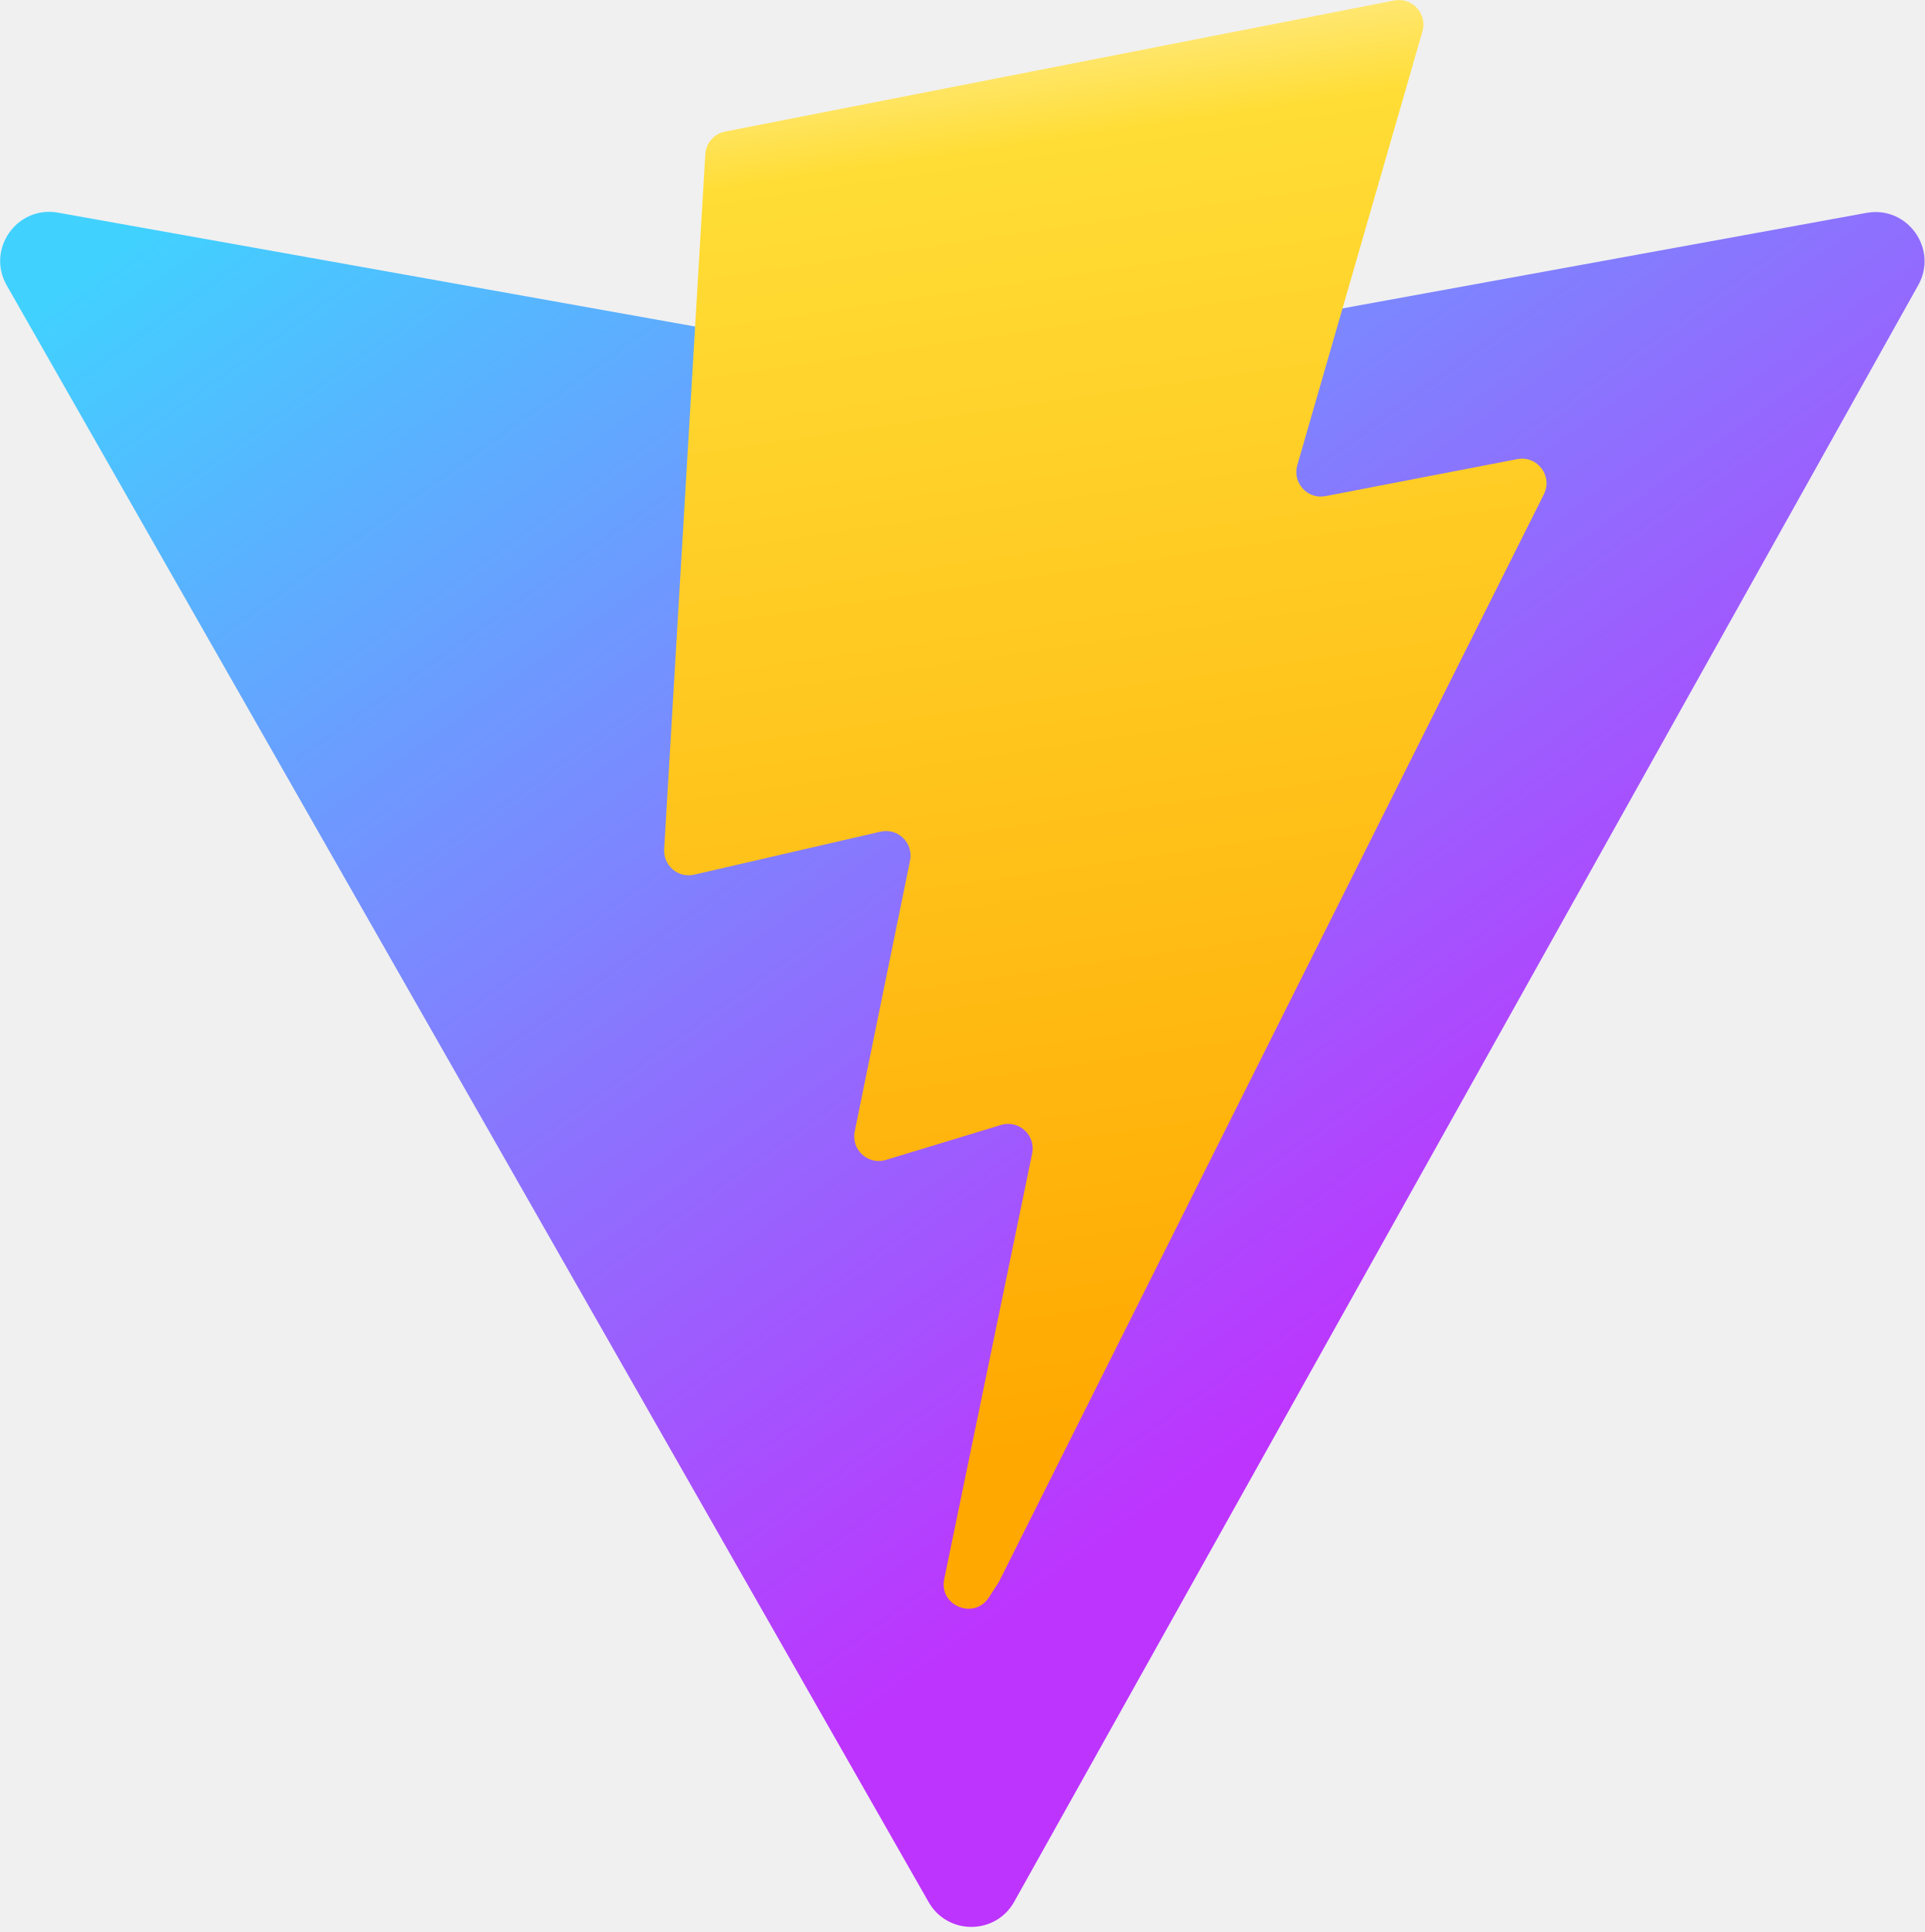
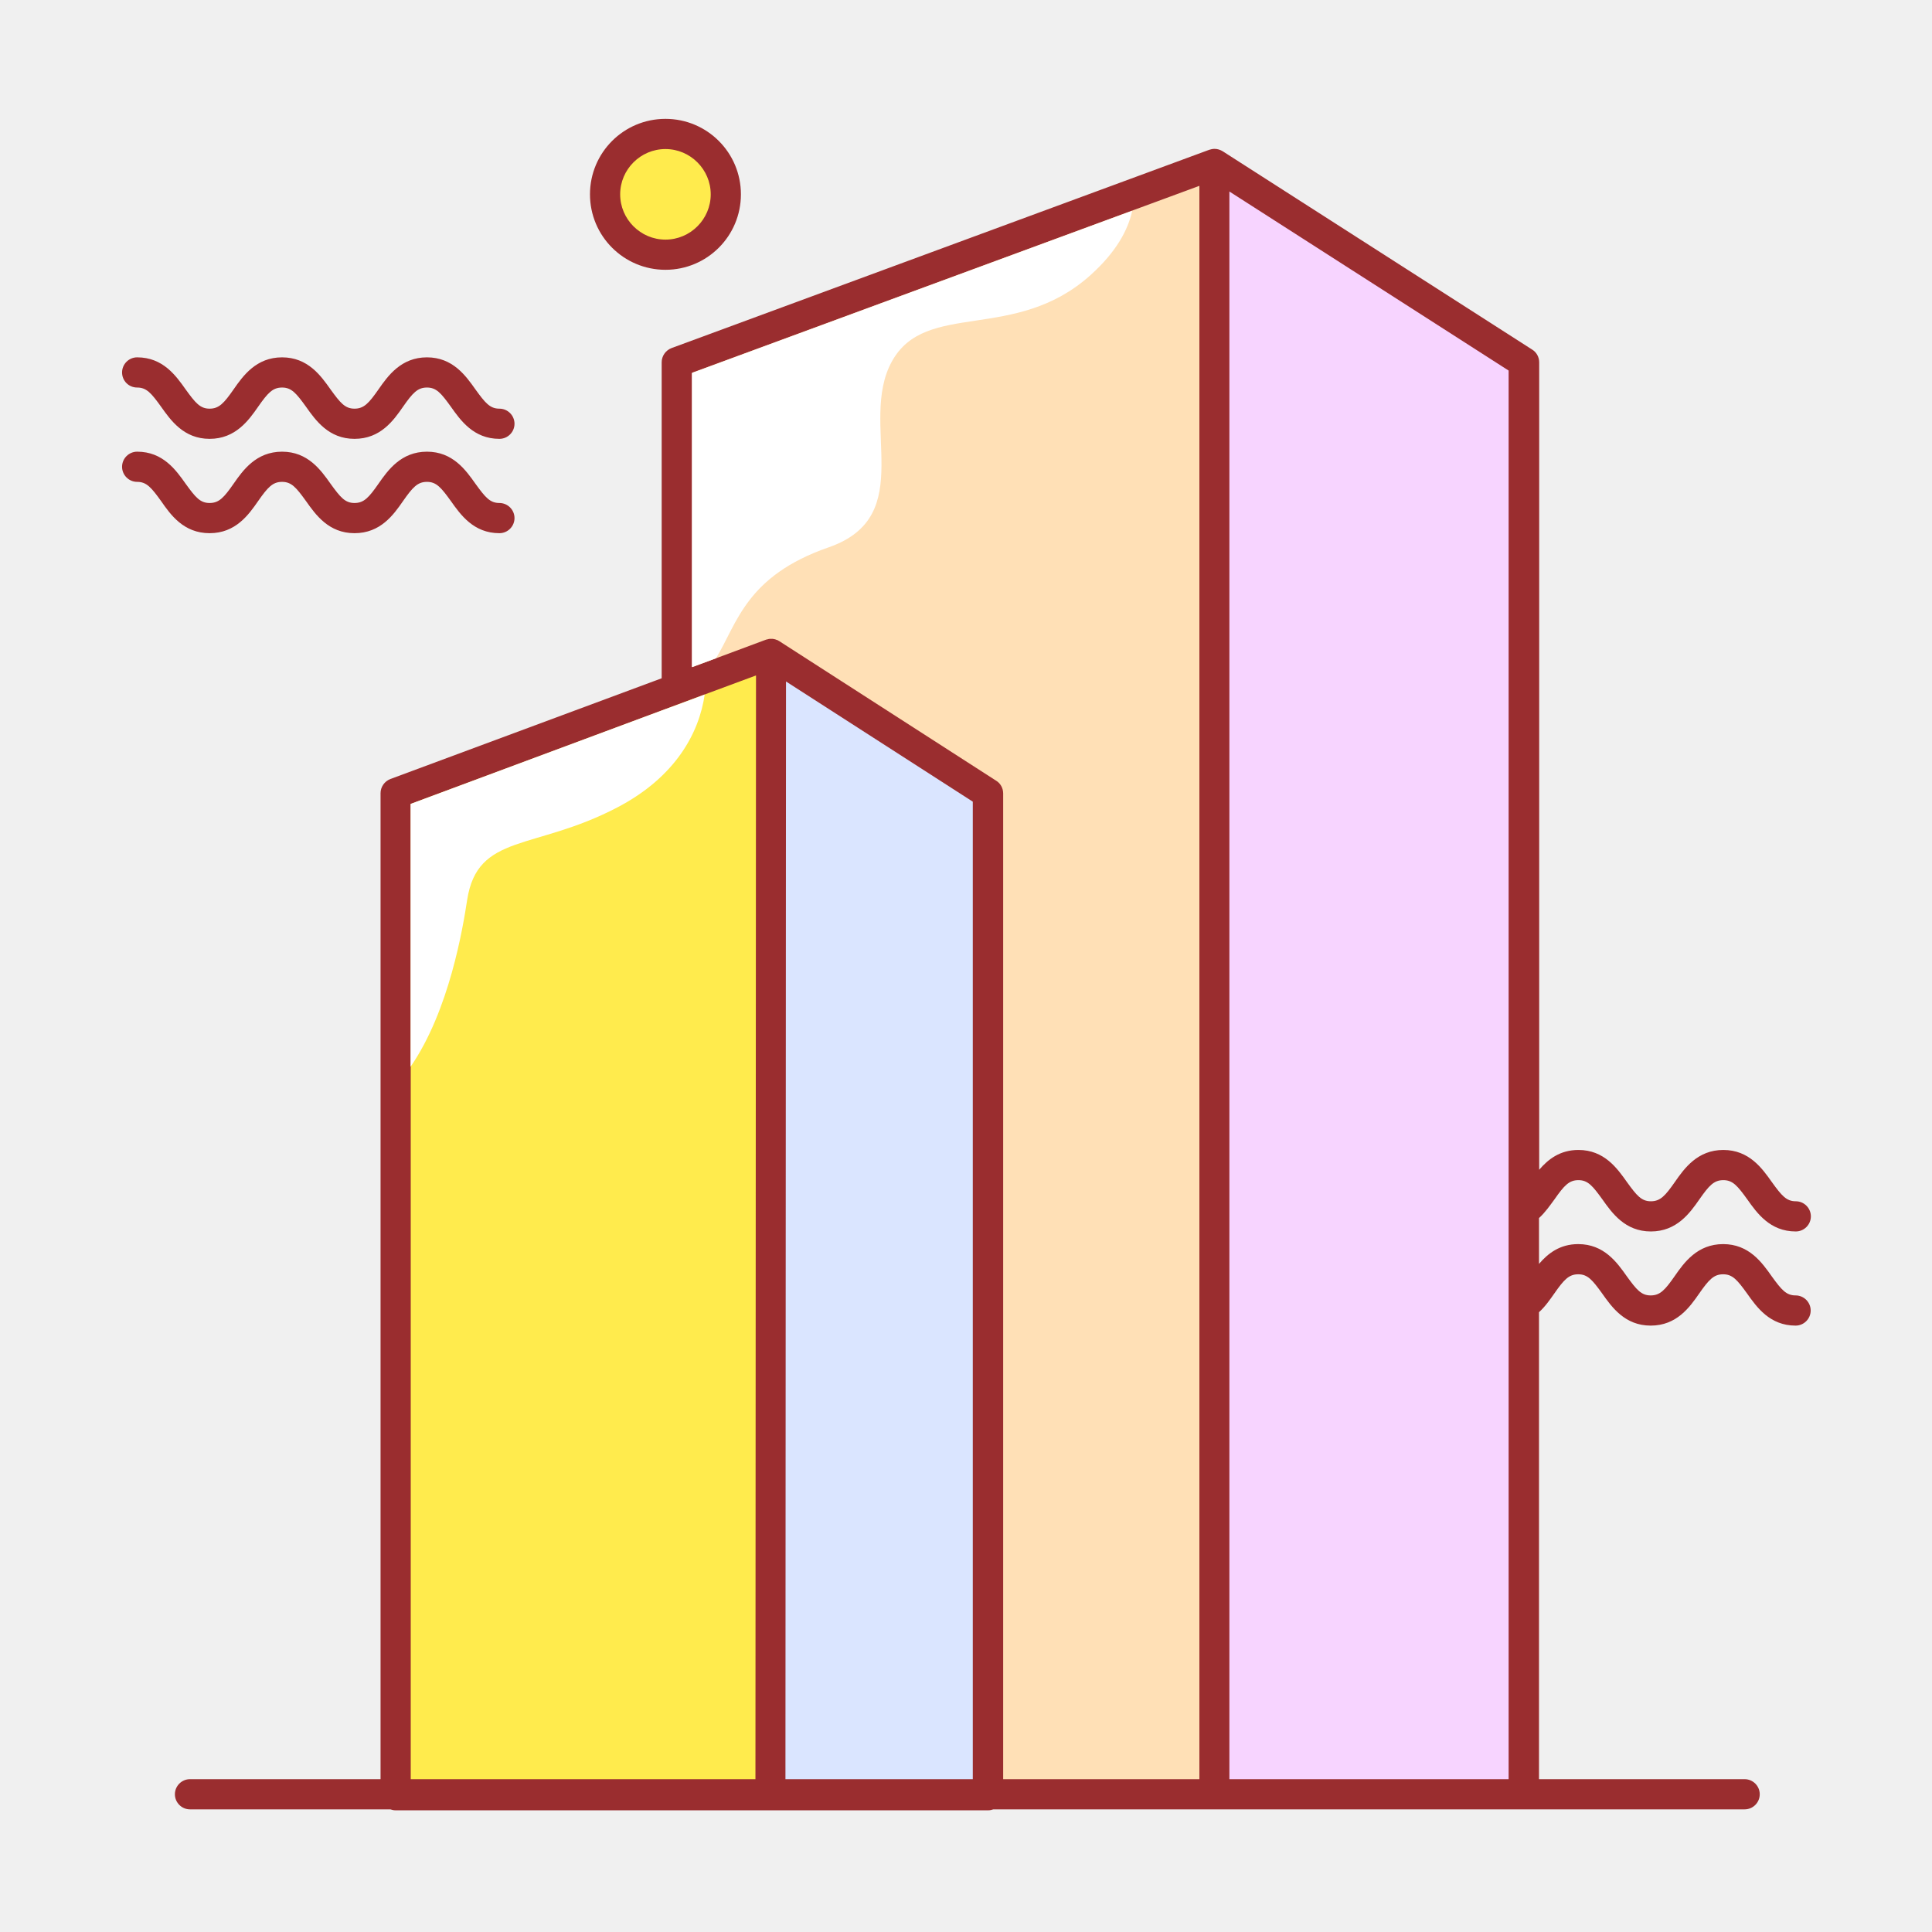
- <svg xmlns="http://www.w3.org/2000/svg" aria-hidden="true" role="img" class="iconify iconify--logos" width="31.88" height="32" preserveAspectRatio="xMidYMid meet" viewBox="0 0 256 257">
-   <defs>
-     <linearGradient id="IconifyId1813088fe1fbc01fb466" x1="-.828%" x2="57.636%" y1="7.652%" y2="78.411%">
-       <stop offset="0%" stop-color="#41D1FF" />
-       <stop offset="100%" stop-color="#BD34FE" />
-     </linearGradient>
-     <linearGradient id="IconifyId1813088fe1fbc01fb467" x1="43.376%" x2="50.316%" y1="2.242%" y2="89.03%">
-       <stop offset="0%" stop-color="#FFEA83" />
-       <stop offset="8.333%" stop-color="#FFDD35" />
-       <stop offset="100%" stop-color="#FFA800" />
-     </linearGradient>
-   </defs>
-   <path fill="url(#IconifyId1813088fe1fbc01fb466)" d="M255.153 37.938L134.897 252.976c-2.483 4.44-8.862 4.466-11.382.048L.875 37.958c-2.746-4.814 1.371-10.646 6.827-9.67l120.385 21.517a6.537 6.537 0 0 0 2.322-.004l117.867-21.483c5.438-.991 9.574 4.796 6.877 9.62Z" />
-   <path fill="url(#IconifyId1813088fe1fbc01fb467)" d="M185.432.063L96.44 17.501a3.268 3.268 0 0 0-2.634 3.014l-5.474 92.456a3.268 3.268 0 0 0 3.997 3.378l24.777-5.718c2.318-.535 4.413 1.507 3.936 3.838l-7.361 36.047c-.495 2.426 1.782 4.5 4.151 3.78l15.304-4.649c2.372-.72 4.652 1.36 4.15 3.788l-11.698 56.621c-.732 3.542 3.979 5.473 5.943 2.437l1.313-2.028l72.516-144.72c1.215-2.423-.88-5.186-3.54-4.672l-25.505 4.922c-2.396.462-4.435-1.77-3.759-4.114l16.646-57.705c.677-2.35-1.37-4.583-3.769-4.113Z" />
+ <svg xmlns="http://www.w3.org/2000/svg" width="800px" height="800px" viewBox="0 0 1024 1024" class="icon" version="1.1">
+   <path d="M352.7 103m-32 0a32 32 0 1 0 64 0 32 32 0 1 0-64 0Z" fill="#FFEB4D" />
+   <path d="M807.7 951h-449V192L643.8 87l163.9 105z" fill="#F7D4FF" />
+   <path d="M643.7 951h-285V192l285-105z" fill="#FFE0B6" />
+   <path d="M523.7 951.5h-314v-531l199-74 115 74z" fill="#DAE5FF" />
+   <path d="M408.4 951.5H209.7V420.4l199-73.9z" fill="#FFEB4D" />
+   <path d="M951.7 686.6c-5 0-7.5-3-12.7-10.2-5.1-7.2-12-17-25.7-17s-20.7 9.8-25.7 17c-5.1 7.3-7.7 10.2-12.7 10.2-5 0-7.5-3-12.7-10.2-5.1-7.2-12-17-25.7-17-9.8 0-16.1 5-20.8 10.5v-24.3c3.4-3.1 5.9-6.8 8.2-9.9 5.1-7.3 7.7-10.2 12.7-10.2 5 0 7.5 3 12.7 10.2 5.1 7.2 12 17 25.7 17s20.7-9.8 25.7-17c5.1-7.3 7.7-10.2 12.7-10.2s7.5 3 12.7 10.2c5.1 7.2 12 17 25.7 17 4.4 0 8-3.6 8-8s-3.6-8-8-8c-5 0-7.5-3-12.7-10.2-5.1-7.2-12-17-25.7-17s-20.7 9.8-25.7 17c-5.1 7.3-7.7 10.2-12.7 10.2-5 0-7.5-3-12.7-10.2-5.1-7.2-12-17-25.7-17-9.8 0-16.1 5-20.8 10.5V192c0-2.7-1.4-5.3-3.7-6.7l-164-105.1c-1.3-0.8-2.8-1.3-4.3-1.3h-0.1c-0.9 0-1.9 0.2-2.8 0.5l-285 105.1c-3.1 1.2-5.2 4.2-5.2 7.5v167.5l-143.8 53.4c-3.1 1.2-5.2 4.2-5.2 7.5V943h-101c-4.4 0-8 3.6-8 8s3.6 8 8 8h106.2c0.9 0.3 1.8 0.5 2.8 0.5h314c1 0 1.9-0.2 2.8-0.5h398.2c4.4 0 8-3.6 8-8s-3.6-8-8-8h-109V695.5c3.4-3.1 5.9-6.8 8.1-9.9 5.1-7.3 7.7-10.2 12.7-10.2s7.5 3 12.7 10.2c5.1 7.2 12 17 25.7 17 13.8 0 20.7-9.8 25.7-17 5.1-7.3 7.7-10.2 12.7-10.2 5 0 7.5 3 12.7 10.2 5.1 7.2 12 17 25.7 17 4.4 0 8-3.6 8-8s-3.6-8-8-8z m-585-489l269-99.1V943h-104V420.5c0-2.7-1.4-5.3-3.7-6.7l-115-74c-0.1-0.1-0.2-0.1-0.4-0.2-0.1-0.1-0.2-0.1-0.3-0.2-0.2-0.1-0.3-0.2-0.5-0.2-0.1 0-0.2-0.1-0.3-0.1-0.2-0.1-0.4-0.1-0.5-0.2-0.1 0-0.2-0.1-0.4-0.1s-0.4-0.1-0.5-0.1c-0.1 0-0.3 0-0.4-0.1H407.9c-0.2 0-0.3 0.1-0.5 0.1-0.1 0-0.3 0-0.4 0.1-0.1 0-0.3 0.1-0.4 0.1-0.2 0-0.3 0.1-0.5 0.1l-39.2 14.6v-156z m49.9 163.6l99 63.7V943h-99.3l0.3-581.8z m-198.9 64.9l133-49.5 16-6 34-12.6-0.3 585H217.7V426.1zM799.6 943h-148V101.5l148 94.9V943zM111.1 282.6c13.8 0 20.7-9.8 25.7-17 5.1-7.3 7.7-10.2 12.7-10.2s7.5 3 12.7 10.2c5.1 7.2 12 17 25.7 17 13.8 0 20.7-9.8 25.7-17 5.1-7.3 7.7-10.2 12.7-10.2s7.5 3 12.7 10.2c5.1 7.2 12 17 25.7 17 4.4 0 8-3.6 8-8s-3.6-8-8-8c-5 0-7.5-3-12.7-10.2-5.1-7.2-12-17-25.7-17s-20.7 9.8-25.7 17c-5.1 7.3-7.7 10.2-12.7 10.2-5 0-7.5-3-12.7-10.2-5.1-7.2-12-17-25.7-17s-20.7 9.8-25.7 17c-5.1 7.3-7.7 10.2-12.7 10.2s-7.5-3-12.7-10.2c-5.1-7.2-12-17-25.7-17-4.4 0-8 3.6-8 8s3.6 8 8 8c5 0 7.5 3 12.7 10.2 5 7.2 11.9 17 25.7 17zM72.7 205.4c5 0 7.5 3 12.7 10.2 5.1 7.2 12 17 25.7 17s20.7-9.8 25.7-17c5.1-7.3 7.7-10.2 12.7-10.2s7.5 3 12.7 10.2c5.1 7.2 12 17 25.7 17 13.8 0 20.7-9.8 25.7-17 5.1-7.3 7.7-10.2 12.7-10.2s7.5 3 12.7 10.2c5.1 7.2 12 17 25.7 17 4.4 0 8-3.6 8-8s-3.6-8-8-8c-5 0-7.5-3-12.7-10.2-5.1-7.2-12-17-25.7-17s-20.7 9.8-25.7 17c-5.1 7.3-7.7 10.2-12.7 10.2-5 0-7.5-3-12.7-10.2-5.1-7.2-12-17-25.7-17s-20.7 9.8-25.7 17c-5.1 7.3-7.7 10.2-12.7 10.2s-7.5-3-12.7-10.2c-5.1-7.2-12-17-25.7-17-4.4 0-8 3.6-8 8s3.5 8 8 8zM352.7 143c22.1 0 40-17.9 40-40s-17.9-40-40-40-40 17.9-40 40 17.9 40 40 40z m0-64c13.2 0 24 10.8 24 24s-10.8 24-24 24-24-10.8-24-24 10.8-24 24-24z" fill="#9A2D2F" />
+   <path d="M350.6 376.6l-133 49.5v139.3c20.6-29.8 27.8-74 30-88.4 5.5-35.5 35.5-26 79.5-49 31.1-16.2 43.5-39.7 46.4-59.9l-6.9 2.6-16 5.9zM366.7 353.6l12.8-4.7c11.3-18.6 15.9-43.6 59.7-58.8 48-16.7 15.5-65.8 33.5-98.5s65.3-9.8 105.3-45.8c13.7-12.3 19.9-24 22.1-34.1l-233.4 86v155.9z" fill="#FFFFFF" />
</svg>
